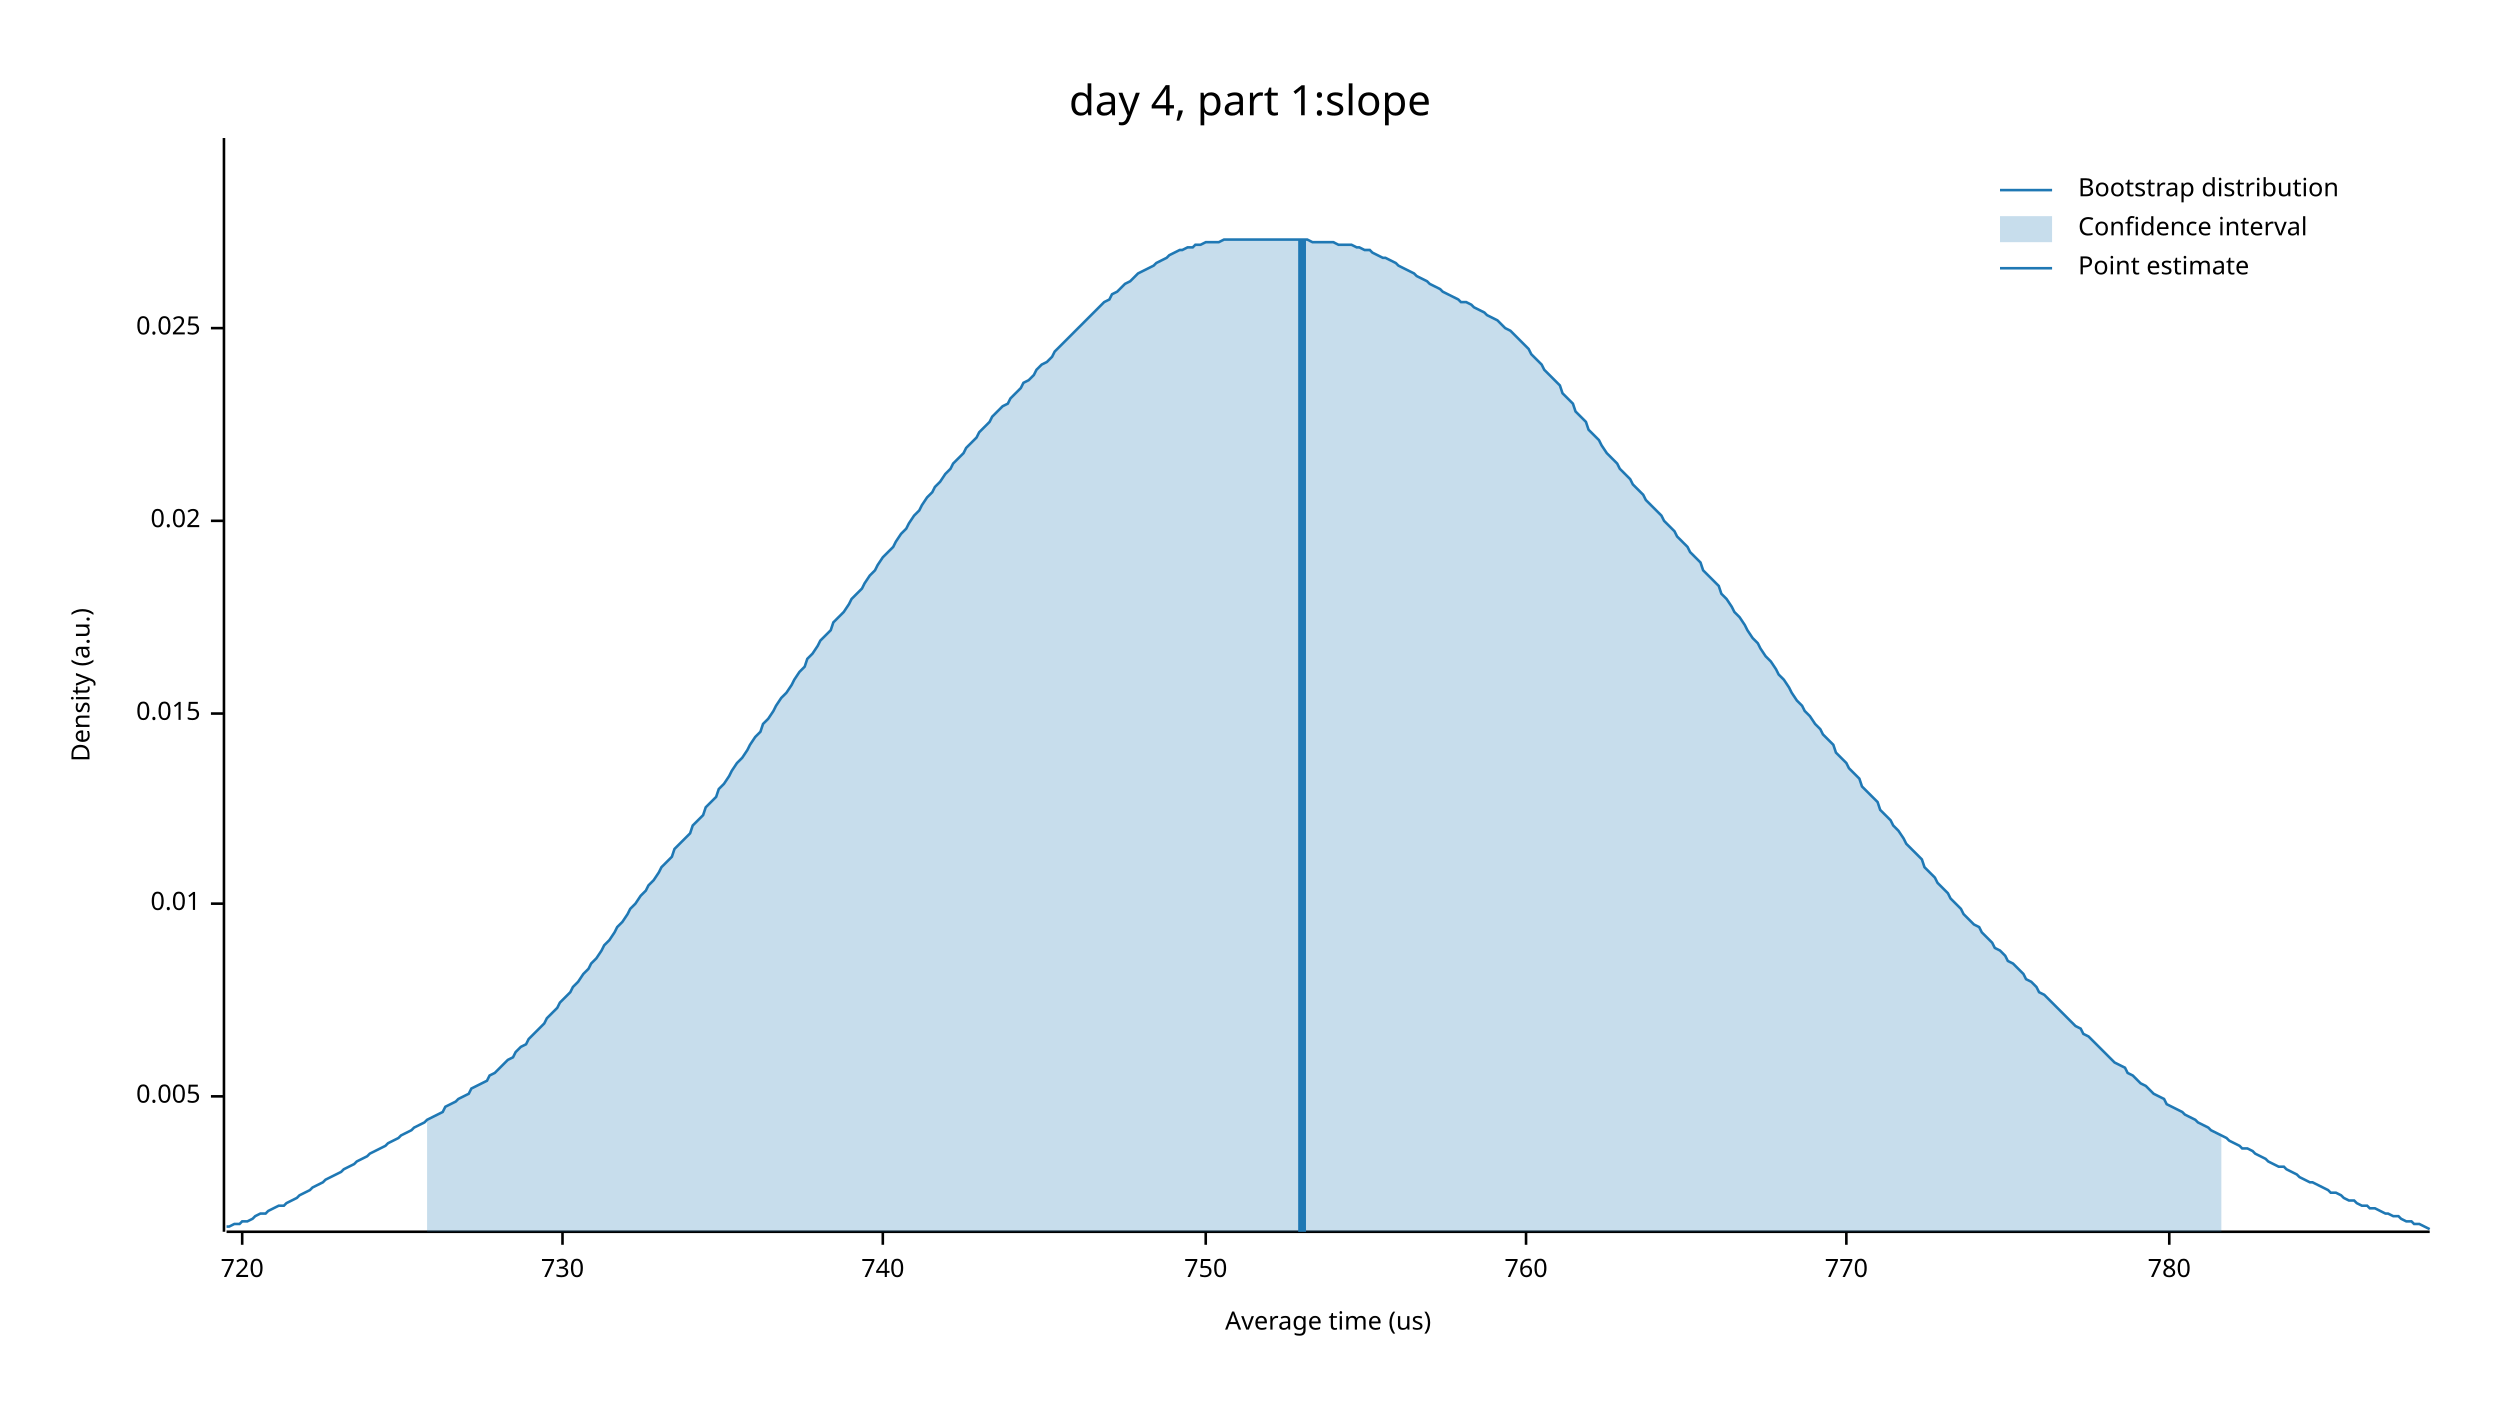
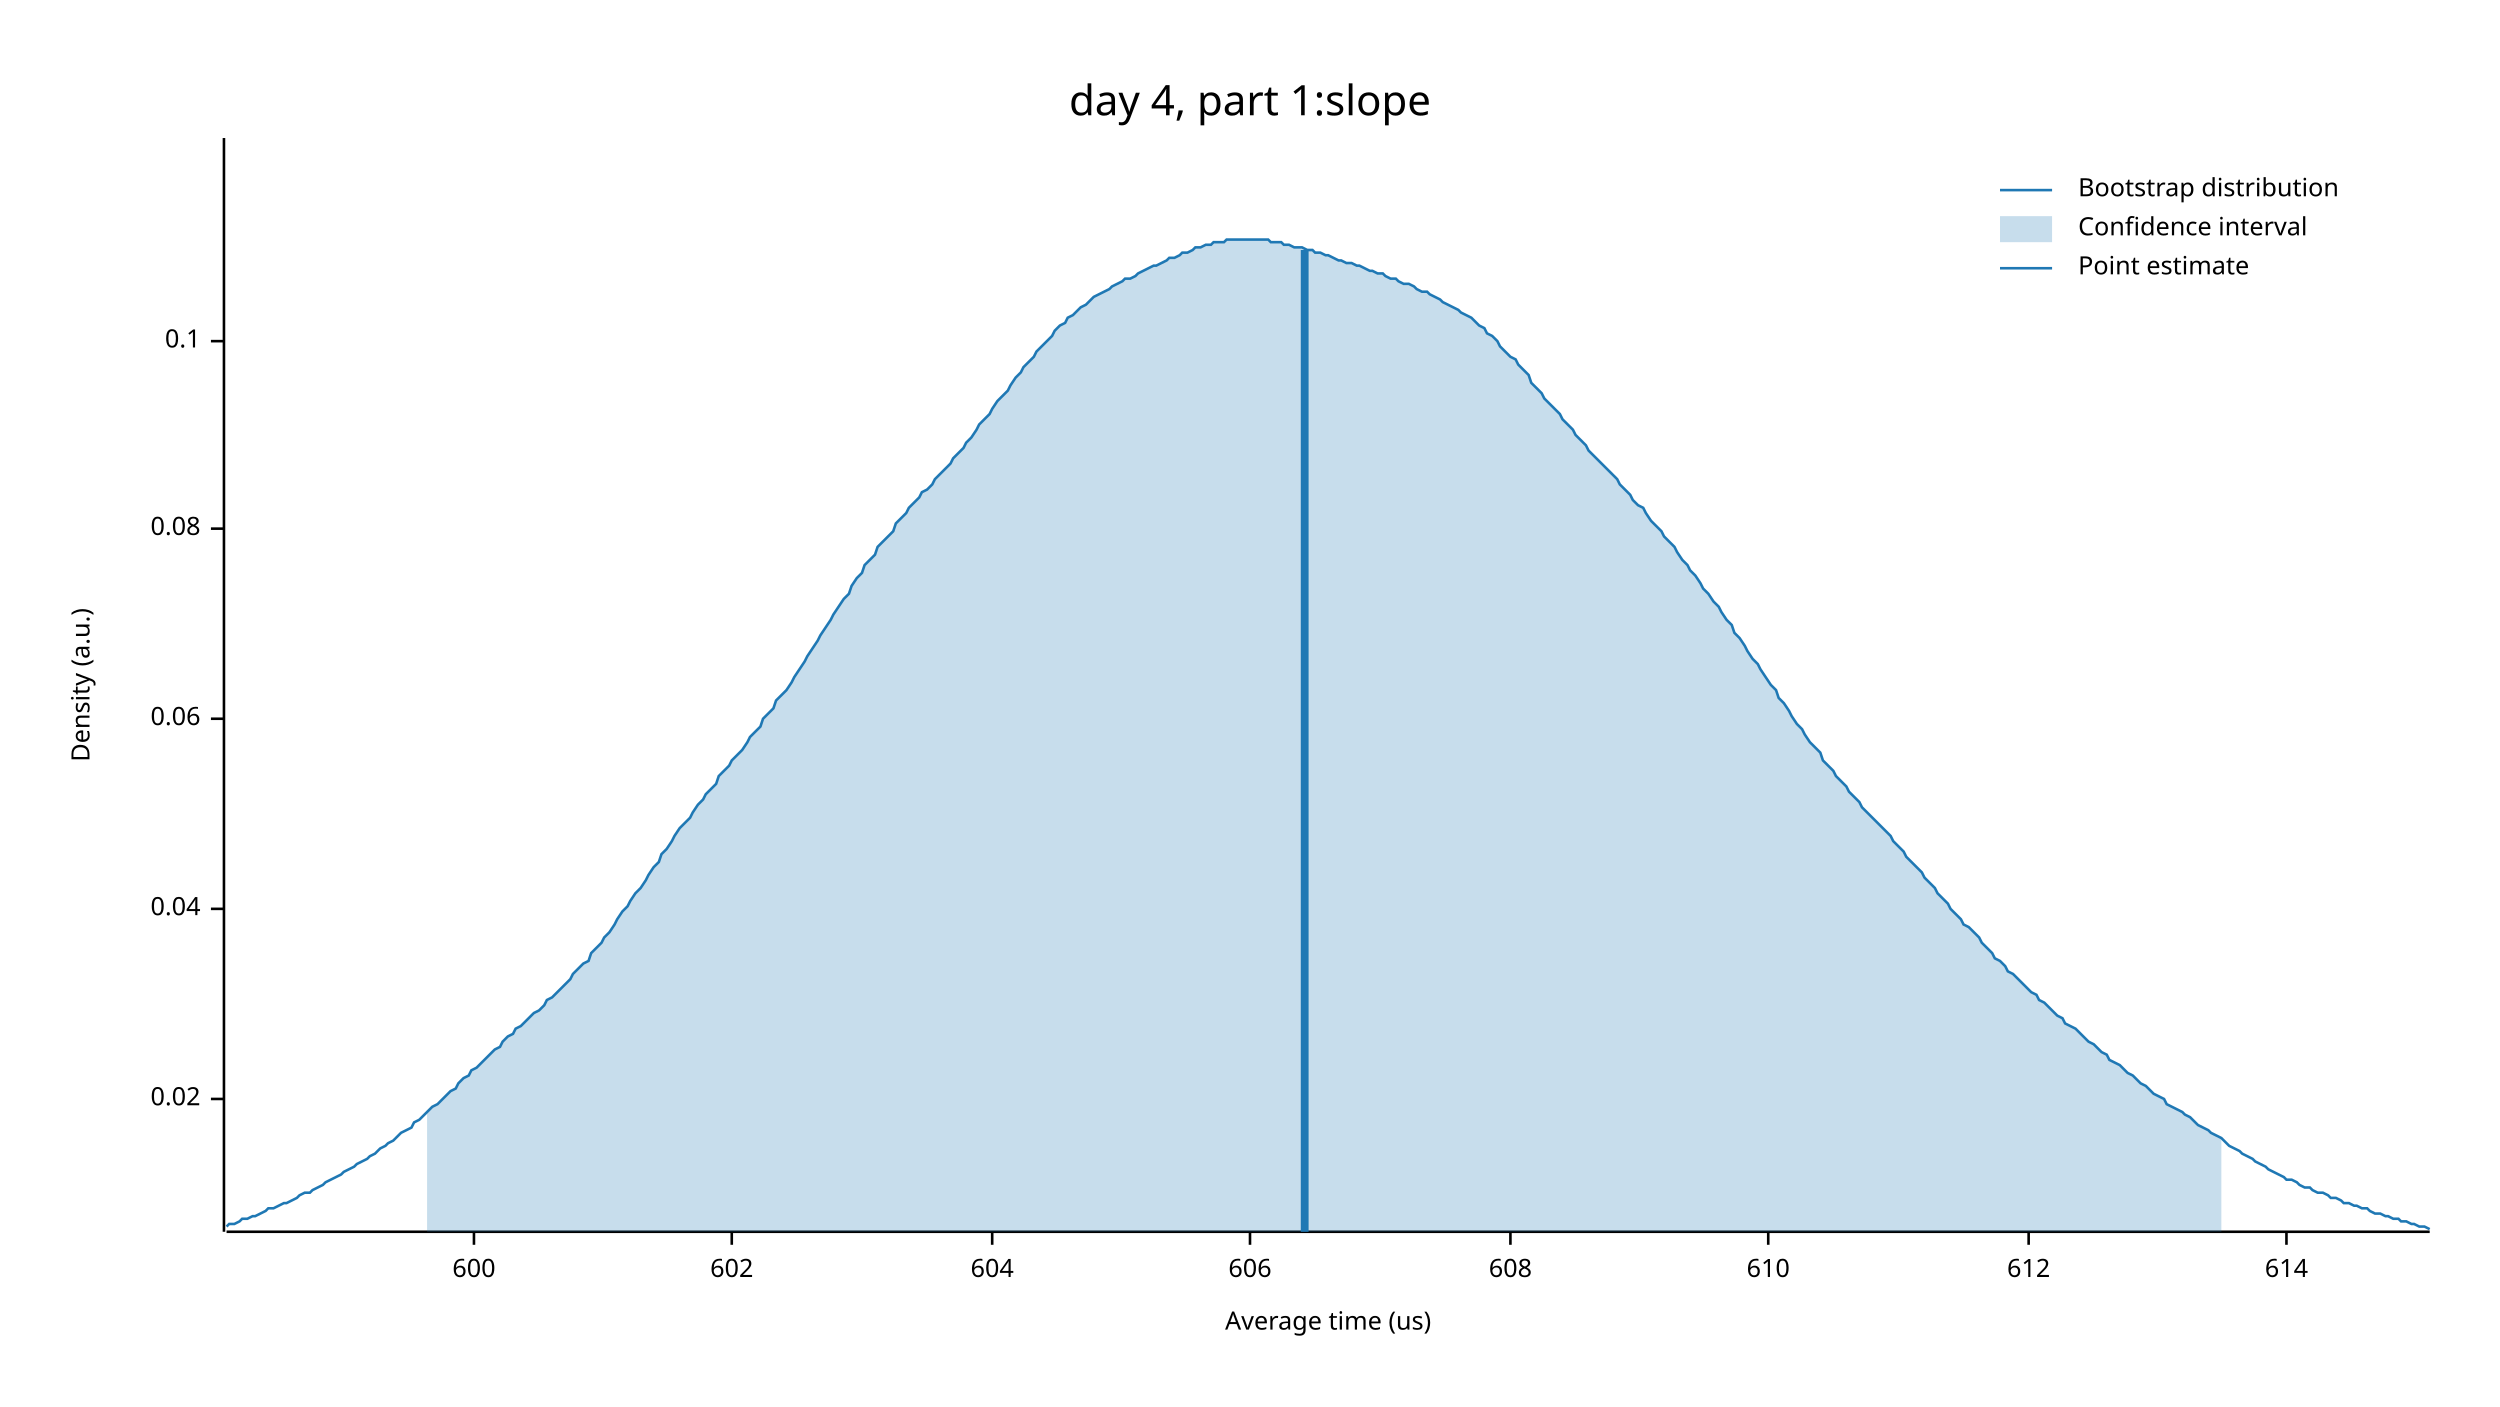
<svg xmlns="http://www.w3.org/2000/svg" width="960" height="540" viewBox="0 0 960 540">
  <text x="480" y="32" dy="0.76em" text-anchor="middle" font-family="sans-serif" font-size="16.129" opacity="1" fill="#000000">
day 4, part 1:slope
</text>
  <text x="27" y="263" dy="0.76em" text-anchor="middle" font-family="sans-serif" font-size="9.677" opacity="1" fill="#000000" transform="rotate(270, 27, 263)">
Density (a.u.)
</text>
  <text x="510" y="513" dy="-0.5ex" text-anchor="middle" font-family="sans-serif" font-size="9.677" opacity="1" fill="#000000">
Average time (us)
</text>
  <polyline fill="none" opacity="1" stroke="#000000" stroke-width="1" points="86,53 86,473 " />
-   <text x="77" y="421" dy="0.5ex" text-anchor="end" font-family="sans-serif" font-size="9.677" opacity="1" fill="#000000">
- 0.005
- </text>
-   <polyline fill="none" opacity="1" stroke="#000000" stroke-width="1" points="81,421 86,421 " />
-   <text x="77" y="347" dy="0.5ex" text-anchor="end" font-family="sans-serif" font-size="9.677" opacity="1" fill="#000000">
- 0.01
- </text>
-   <polyline fill="none" opacity="1" stroke="#000000" stroke-width="1" points="81,347 86,347 " />
-   <text x="77" y="274" dy="0.5ex" text-anchor="end" font-family="sans-serif" font-size="9.677" opacity="1" fill="#000000">
- 0.015
- </text>
-   <polyline fill="none" opacity="1" stroke="#000000" stroke-width="1" points="81,274 86,274 " />
-   <text x="77" y="200" dy="0.5ex" text-anchor="end" font-family="sans-serif" font-size="9.677" opacity="1" fill="#000000">
+   <text x="77" y="422" dy="0.5ex" text-anchor="end" font-family="sans-serif" font-size="9.677" opacity="1" fill="#000000">
0.02
</text>
-   <polyline fill="none" opacity="1" stroke="#000000" stroke-width="1" points="81,200 86,200 " />
-   <text x="77" y="126" dy="0.5ex" text-anchor="end" font-family="sans-serif" font-size="9.677" opacity="1" fill="#000000">
- 0.025
+   <polyline fill="none" opacity="1" stroke="#000000" stroke-width="1" points="81,422 86,422 " />
+   <text x="77" y="349" dy="0.5ex" text-anchor="end" font-family="sans-serif" font-size="9.677" opacity="1" fill="#000000">
+ 0.04
</text>
-   <polyline fill="none" opacity="1" stroke="#000000" stroke-width="1" points="81,126 86,126 " />
+   <polyline fill="none" opacity="1" stroke="#000000" stroke-width="1" points="81,349 86,349 " />
+   <text x="77" y="276" dy="0.5ex" text-anchor="end" font-family="sans-serif" font-size="9.677" opacity="1" fill="#000000">
+ 0.06
+ </text>
+   <polyline fill="none" opacity="1" stroke="#000000" stroke-width="1" points="81,276 86,276 " />
+   <text x="77" y="203" dy="0.5ex" text-anchor="end" font-family="sans-serif" font-size="9.677" opacity="1" fill="#000000">
+ 0.08
+ </text>
+   <polyline fill="none" opacity="1" stroke="#000000" stroke-width="1" points="81,203 86,203 " />
+   <text x="77" y="131" dy="0.5ex" text-anchor="end" font-family="sans-serif" font-size="9.677" opacity="1" fill="#000000">
+ 0.1
+ </text>
+   <polyline fill="none" opacity="1" stroke="#000000" stroke-width="1" points="81,131 86,131 " />
  <polyline fill="none" opacity="1" stroke="#000000" stroke-width="1" points="87,473 933,473 " />
-   <text x="93" y="483" dy="0.76em" text-anchor="middle" font-family="sans-serif" font-size="9.677" opacity="1" fill="#000000">
- 720
+   <text x="182" y="483" dy="0.76em" text-anchor="middle" font-family="sans-serif" font-size="9.677" opacity="1" fill="#000000">
+ 600
</text>
-   <polyline fill="none" opacity="1" stroke="#000000" stroke-width="1" points="93,473 93,478 " />
-   <text x="216" y="483" dy="0.76em" text-anchor="middle" font-family="sans-serif" font-size="9.677" opacity="1" fill="#000000">
- 730
+   <polyline fill="none" opacity="1" stroke="#000000" stroke-width="1" points="182,473 182,478 " />
+   <text x="281" y="483" dy="0.76em" text-anchor="middle" font-family="sans-serif" font-size="9.677" opacity="1" fill="#000000">
+ 602
</text>
-   <polyline fill="none" opacity="1" stroke="#000000" stroke-width="1" points="216,473 216,478 " />
-   <text x="339" y="483" dy="0.76em" text-anchor="middle" font-family="sans-serif" font-size="9.677" opacity="1" fill="#000000">
- 740
+   <polyline fill="none" opacity="1" stroke="#000000" stroke-width="1" points="281,473 281,478 " />
+   <text x="381" y="483" dy="0.76em" text-anchor="middle" font-family="sans-serif" font-size="9.677" opacity="1" fill="#000000">
+ 604
</text>
-   <polyline fill="none" opacity="1" stroke="#000000" stroke-width="1" points="339,473 339,478 " />
-   <text x="463" y="483" dy="0.76em" text-anchor="middle" font-family="sans-serif" font-size="9.677" opacity="1" fill="#000000">
- 750
+   <polyline fill="none" opacity="1" stroke="#000000" stroke-width="1" points="381,473 381,478 " />
+   <text x="480" y="483" dy="0.76em" text-anchor="middle" font-family="sans-serif" font-size="9.677" opacity="1" fill="#000000">
+ 606
</text>
-   <polyline fill="none" opacity="1" stroke="#000000" stroke-width="1" points="463,473 463,478 " />
-   <text x="586" y="483" dy="0.76em" text-anchor="middle" font-family="sans-serif" font-size="9.677" opacity="1" fill="#000000">
- 760
+   <polyline fill="none" opacity="1" stroke="#000000" stroke-width="1" points="480,473 480,478 " />
+   <text x="580" y="483" dy="0.76em" text-anchor="middle" font-family="sans-serif" font-size="9.677" opacity="1" fill="#000000">
+ 608
</text>
-   <polyline fill="none" opacity="1" stroke="#000000" stroke-width="1" points="586,473 586,478 " />
-   <text x="709" y="483" dy="0.76em" text-anchor="middle" font-family="sans-serif" font-size="9.677" opacity="1" fill="#000000">
- 770
+   <polyline fill="none" opacity="1" stroke="#000000" stroke-width="1" points="580,473 580,478 " />
+   <text x="679" y="483" dy="0.76em" text-anchor="middle" font-family="sans-serif" font-size="9.677" opacity="1" fill="#000000">
+ 610
</text>
-   <polyline fill="none" opacity="1" stroke="#000000" stroke-width="1" points="709,473 709,478 " />
-   <text x="833" y="483" dy="0.76em" text-anchor="middle" font-family="sans-serif" font-size="9.677" opacity="1" fill="#000000">
- 780
+   <polyline fill="none" opacity="1" stroke="#000000" stroke-width="1" points="679,473 679,478 " />
+   <text x="779" y="483" dy="0.76em" text-anchor="middle" font-family="sans-serif" font-size="9.677" opacity="1" fill="#000000">
+ 612
</text>
-   <polyline fill="none" opacity="1" stroke="#000000" stroke-width="1" points="833,473 833,478 " />
-   <polyline fill="none" opacity="1" stroke="#1F78B4" stroke-width="1" points="87,471 88,471 90,470 92,470 93,469 95,469 97,468 98,467 100,466 102,466 103,465 105,464 107,463 109,463 110,462 112,461 114,460 115,459 117,458 119,457 120,456 122,455 124,454 125,453 127,452 129,451 131,450 132,449 134,448 136,447 137,446 139,445 141,444 142,443 144,442 146,441 148,440 149,439 151,438 153,437 154,436 156,435 158,434 159,433 161,432 163,431 164,430 166,429 168,428 170,427 171,425 173,424 175,423 176,422 178,421 180,420 181,418 183,417 185,416 187,415 188,413 190,412 192,410 193,409 195,407 197,406 198,404 200,402 202,401 203,399 205,397 207,395 209,393 210,391 212,389 214,387 215,385 217,383 219,381 220,379 222,377 224,374 226,372 227,370 229,368 231,365 232,363 234,361 236,358 237,356 239,354 241,351 242,349 244,347 246,344 248,342 249,340 251,338 253,335 254,333 256,331 258,329 259,326 261,324 263,322 265,320 266,317 268,315 270,313 271,310 273,308 275,306 276,303 278,301 280,298 281,296 283,293 285,291 287,288 288,286 290,283 292,281 293,278 295,276 297,273 298,271 300,268 302,266 304,263 305,261 307,258 309,256 310,253 312,251 314,248 315,246 317,244 319,242 320,239 322,237 324,235 326,232 327,230 329,228 331,226 332,224 334,221 336,219 337,217 339,214 341,212 343,210 344,208 346,205 348,203 349,201 351,198 353,196 354,194 356,191 358,189 359,187 361,185 363,182 365,180 366,178 368,176 370,174 371,172 373,170 375,168 376,166 378,164 380,162 381,160 383,158 385,156 387,155 388,153 390,151 392,149 393,147 395,146 397,144 398,142 400,140 402,139 404,137 405,135 407,133 409,131 410,130 412,128 414,126 415,125 417,123 419,121 420,120 422,118 424,116 426,115 427,113 429,112 431,110 432,109 434,108 436,106 437,105 439,104 441,103 443,102 444,101 446,100 448,99 449,98 451,97 453,96 454,96 456,95 458,95 459,94 461,94 463,93 465,93 466,93 468,93 470,92 471,92 473,92 475,92 476,92 478,92 480,92 482,92 483,92 485,92 487,92 488,92 490,92 492,92 493,92 495,92 497,92 498,92 500,92 502,92 504,93 505,93 507,93 509,93 510,93 512,93 514,94 515,94 517,94 519,94 521,95 522,95 524,96 526,96 527,97 529,98 531,99 532,99 534,100 536,101 537,102 539,103 541,104 543,105 544,106 546,107 548,108 549,109 551,110 553,111 554,112 556,113 558,114 560,115 561,116 563,116 565,117 566,118 568,119 570,120 571,121 573,122 575,123 576,124 578,126 580,127 582,129 583,130 585,132 587,134 588,136 590,138 592,140 593,142 595,144 597,146 599,148 600,151 602,153 604,155 605,158 607,160 609,162 610,165 612,167 614,169 615,171 617,174 619,176 621,178 622,180 624,182 626,184 627,186 629,188 631,190 632,192 634,194 636,196 638,198 639,200 641,202 643,204 644,206 646,208 648,210 649,212 651,214 653,216 654,219 656,221 658,223 660,225 661,228 663,230 665,233 666,235 668,237 670,240 671,242 673,245 675,247 676,249 678,252 680,254 682,257 683,259 685,261 687,264 688,266 690,269 692,271 693,273 695,275 697,278 699,280 700,282 702,284 704,286 705,289 707,291 709,293 710,295 712,297 714,299 715,302 717,304 719,306 721,308 722,311 724,313 726,315 727,317 729,319 731,322 732,324 734,326 736,328 738,330 739,333 741,335 743,337 744,339 746,341 748,343 749,345 751,347 753,349 754,351 756,353 758,355 760,356 761,358 763,360 765,362 766,364 768,365 770,367 771,369 773,370 775,372 777,374 778,376 780,377 782,379 783,381 785,382 787,384 788,385 790,387 792,389 793,390 795,392 797,394 799,395 800,397 802,398 804,400 805,401 807,403 809,405 810,406 812,408 814,409 816,410 817,412 819,413 821,415 822,416 824,417 826,419 827,420 829,421 831,422 832,424 834,425 836,426 838,427 839,428 841,429 843,430 844,431 846,432 848,433 849,434 851,435 853,436 855,437 856,438 858,439 860,440 861,441 863,441 865,442 866,443 868,444 870,445 871,446 873,447 875,448 877,448 878,449 880,450 882,451 883,452 885,453 887,454 888,454 890,455 892,456 894,457 895,458 897,458 899,459 900,460 902,461 904,461 905,462 907,463 909,463 910,464 912,464 914,465 916,466 917,466 919,467 921,467 922,468 924,469 926,469 927,470 929,470 931,471 933,472 " />
-   <polygon opacity="0.25" fill="#1F78B4" points="164,430 166,429 168,428 170,427 171,425 173,424 175,423 176,422 178,421 180,420 181,418 183,417 185,416 187,415 188,413 190,412 192,410 193,409 195,407 197,406 198,404 200,402 202,401 203,399 205,397 207,395 209,393 210,391 212,389 214,387 215,385 217,383 219,381 220,379 222,377 224,374 226,372 227,370 229,368 231,365 232,363 234,361 236,358 237,356 239,354 241,351 242,349 244,347 246,344 248,342 249,340 251,338 253,335 254,333 256,331 258,329 259,326 261,324 263,322 265,320 266,317 268,315 270,313 271,310 273,308 275,306 276,303 278,301 280,298 281,296 283,293 285,291 287,288 288,286 290,283 292,281 293,278 295,276 297,273 298,271 300,268 302,266 304,263 305,261 307,258 309,256 310,253 312,251 314,248 315,246 317,244 319,242 320,239 322,237 324,235 326,232 327,230 329,228 331,226 332,224 334,221 336,219 337,217 339,214 341,212 343,210 344,208 346,205 348,203 349,201 351,198 353,196 354,194 356,191 358,189 359,187 361,185 363,182 365,180 366,178 368,176 370,174 371,172 373,170 375,168 376,166 378,164 380,162 381,160 383,158 385,156 387,155 388,153 390,151 392,149 393,147 395,146 397,144 398,142 400,140 402,139 404,137 405,135 407,133 409,131 410,130 412,128 414,126 415,125 417,123 419,121 420,120 422,118 424,116 426,115 427,113 429,112 431,110 432,109 434,108 436,106 437,105 439,104 441,103 443,102 444,101 446,100 448,99 449,98 451,97 453,96 454,96 456,95 458,95 459,94 461,94 463,93 465,93 466,93 468,93 470,92 471,92 473,92 475,92 476,92 478,92 480,92 482,92 483,92 485,92 487,92 488,92 490,92 492,92 493,92 495,92 497,92 498,92 500,92 502,92 504,93 505,93 507,93 509,93 510,93 512,93 514,94 515,94 517,94 519,94 521,95 522,95 524,96 526,96 527,97 529,98 531,99 532,99 534,100 536,101 537,102 539,103 541,104 543,105 544,106 546,107 548,108 549,109 551,110 553,111 554,112 556,113 558,114 560,115 561,116 563,116 565,117 566,118 568,119 570,120 571,121 573,122 575,123 576,124 578,126 580,127 582,129 583,130 585,132 587,134 588,136 590,138 592,140 593,142 595,144 597,146 599,148 600,151 602,153 604,155 605,158 607,160 609,162 610,165 612,167 614,169 615,171 617,174 619,176 621,178 622,180 624,182 626,184 627,186 629,188 631,190 632,192 634,194 636,196 638,198 639,200 641,202 643,204 644,206 646,208 648,210 649,212 651,214 653,216 654,219 656,221 658,223 660,225 661,228 663,230 665,233 666,235 668,237 670,240 671,242 673,245 675,247 676,249 678,252 680,254 682,257 683,259 685,261 687,264 688,266 690,269 692,271 693,273 695,275 697,278 699,280 700,282 702,284 704,286 705,289 707,291 709,293 710,295 712,297 714,299 715,302 717,304 719,306 721,308 722,311 724,313 726,315 727,317 729,319 731,322 732,324 734,326 736,328 738,330 739,333 741,335 743,337 744,339 746,341 748,343 749,345 751,347 753,349 754,351 756,353 758,355 760,356 761,358 763,360 765,362 766,364 768,365 770,367 771,369 773,370 775,372 777,374 778,376 780,377 782,379 783,381 785,382 787,384 788,385 790,387 792,389 793,390 795,392 797,394 799,395 800,397 802,398 804,400 805,401 807,403 809,405 810,406 812,408 814,409 816,410 817,412 819,413 821,415 822,416 824,417 826,419 827,420 829,421 831,422 832,424 834,425 836,426 838,427 839,428 841,429 843,430 844,431 846,432 848,433 849,434 851,435 853,436 853,473 164,473 " />
-   <polyline fill="none" opacity="1" stroke="#1F78B4" stroke-width="3" points="500,473 500,92 " />
+   <polyline fill="none" opacity="1" stroke="#000000" stroke-width="1" points="779,473 779,478 " />
+   <text x="878" y="483" dy="0.76em" text-anchor="middle" font-family="sans-serif" font-size="9.677" opacity="1" fill="#000000">
+ 614
+ </text>
+   <polyline fill="none" opacity="1" stroke="#000000" stroke-width="1" points="878,473 878,478 " />
+   <polyline fill="none" opacity="1" stroke="#1F78B4" stroke-width="1" points="87,471 88,470 90,470 92,469 93,468 95,468 97,467 98,467 100,466 102,465 103,464 105,464 107,463 109,462 110,462 112,461 114,460 115,459 117,458 119,458 120,457 122,456 124,455 125,454 127,453 129,452 131,451 132,450 134,449 136,448 137,447 139,446 141,445 142,444 144,443 146,441 148,440 149,439 151,438 153,436 154,435 156,434 158,433 159,431 161,430 163,428 164,427 166,425 168,424 170,422 171,421 173,419 175,418 176,416 178,414 180,413 181,411 183,410 185,408 187,406 188,405 190,403 192,402 193,400 195,398 197,397 198,395 200,394 202,392 203,391 205,389 207,388 209,386 210,384 212,383 214,381 215,380 217,378 219,376 220,374 222,372 224,370 226,369 227,366 229,364 231,362 232,360 234,358 236,355 237,353 239,350 241,348 242,346 244,343 246,341 248,338 249,336 251,333 253,331 254,328 256,326 258,323 259,321 261,318 263,316 265,314 266,312 268,309 270,307 271,305 273,303 275,301 276,298 278,296 280,294 281,292 283,290 285,288 287,285 288,283 290,281 292,279 293,276 295,274 297,272 298,269 300,267 302,265 304,262 305,260 307,257 309,254 310,252 312,249 314,246 315,244 317,241 319,238 320,236 322,233 324,230 326,228 327,225 329,222 331,220 332,217 334,215 336,213 337,210 339,208 341,206 343,204 344,201 346,199 348,197 349,195 351,193 353,191 354,189 356,188 358,186 359,184 361,182 363,180 365,178 366,176 368,174 370,172 371,170 373,168 375,165 376,163 378,161 380,159 381,157 383,154 385,152 387,150 388,148 390,145 392,143 393,141 395,139 397,137 398,135 400,133 402,131 404,129 405,127 407,125 409,124 410,122 412,121 414,119 415,118 417,117 419,115 420,114 422,113 424,112 426,111 427,110 429,109 431,108 432,107 434,107 436,106 437,105 439,104 441,103 443,102 444,102 446,101 448,100 449,99 451,99 453,98 454,97 456,97 458,96 459,95 461,95 463,94 465,94 466,93 468,93 470,93 471,92 473,92 475,92 476,92 478,92 480,92 482,92 483,92 485,92 487,92 488,93 490,93 492,93 493,94 495,94 497,95 498,95 500,95 502,96 504,96 505,97 507,97 509,98 510,98 512,99 514,100 515,100 517,101 519,101 521,102 522,102 524,103 526,104 527,104 529,105 531,105 532,106 534,107 536,107 537,108 539,109 541,109 543,110 544,111 546,112 548,112 549,113 551,114 553,115 554,116 556,117 558,118 560,119 561,120 563,121 565,122 566,123 568,125 570,126 571,128 573,129 575,131 576,133 578,135 580,137 582,138 583,140 585,142 587,144 588,147 590,149 592,151 593,153 595,155 597,157 599,159 600,161 602,163 604,165 605,167 607,169 609,171 610,173 612,175 614,177 615,178 617,180 619,182 621,184 622,186 624,188 626,190 627,192 629,194 631,195 632,197 634,200 636,202 638,204 639,206 641,208 643,210 644,212 646,215 648,217 649,219 651,221 653,224 654,226 656,228 658,231 660,233 661,235 663,238 665,240 666,243 668,245 670,248 671,250 673,253 675,255 676,257 678,260 680,263 682,265 683,268 685,270 687,273 688,275 690,278 692,280 693,282 695,285 697,287 699,289 700,292 702,294 704,296 705,298 707,300 709,302 710,304 712,306 714,308 715,310 717,312 719,314 721,316 722,317 724,319 726,321 727,323 729,325 731,327 732,329 734,331 736,333 738,335 739,337 741,339 743,341 744,343 746,345 748,347 749,349 751,351 753,353 754,355 756,356 758,358 760,360 761,362 763,364 765,366 766,368 768,369 770,371 771,373 773,374 775,376 777,378 778,379 780,381 782,382 783,384 785,385 787,387 788,388 790,390 792,391 793,393 795,394 797,395 799,397 800,398 802,400 804,401 805,402 807,404 809,405 810,407 812,408 814,409 816,411 817,412 819,413 821,415 822,416 824,417 826,419 827,420 829,421 831,422 832,424 834,425 836,426 838,427 839,428 841,429 843,431 844,432 846,433 848,434 849,435 851,436 853,437 855,439 856,440 858,441 860,442 861,443 863,444 865,445 866,446 868,447 870,448 871,449 873,450 875,451 877,452 878,453 880,453 882,454 883,455 885,456 887,456 888,457 890,458 892,458 894,459 895,460 897,460 899,461 900,462 902,462 904,463 905,463 907,464 909,464 910,465 912,466 914,466 916,467 917,467 919,468 921,468 922,469 924,469 926,470 927,470 929,471 931,471 933,472 " />
+   <polygon opacity="0.25" fill="#1F78B4" points="164,427 166,425 168,424 170,422 171,421 173,419 175,418 176,416 178,414 180,413 181,411 183,410 185,408 187,406 188,405 190,403 192,402 193,400 195,398 197,397 198,395 200,394 202,392 203,391 205,389 207,388 209,386 210,384 212,383 214,381 215,380 217,378 219,376 220,374 222,372 224,370 226,369 227,366 229,364 231,362 232,360 234,358 236,355 237,353 239,350 241,348 242,346 244,343 246,341 248,338 249,336 251,333 253,331 254,328 256,326 258,323 259,321 261,318 263,316 265,314 266,312 268,309 270,307 271,305 273,303 275,301 276,298 278,296 280,294 281,292 283,290 285,288 287,285 288,283 290,281 292,279 293,276 295,274 297,272 298,269 300,267 302,265 304,262 305,260 307,257 309,254 310,252 312,249 314,246 315,244 317,241 319,238 320,236 322,233 324,230 326,228 327,225 329,222 331,220 332,217 334,215 336,213 337,210 339,208 341,206 343,204 344,201 346,199 348,197 349,195 351,193 353,191 354,189 356,188 358,186 359,184 361,182 363,180 365,178 366,176 368,174 370,172 371,170 373,168 375,165 376,163 378,161 380,159 381,157 383,154 385,152 387,150 388,148 390,145 392,143 393,141 395,139 397,137 398,135 400,133 402,131 404,129 405,127 407,125 409,124 410,122 412,121 414,119 415,118 417,117 419,115 420,114 422,113 424,112 426,111 427,110 429,109 431,108 432,107 434,107 436,106 437,105 439,104 441,103 443,102 444,102 446,101 448,100 449,99 451,99 453,98 454,97 456,97 458,96 459,95 461,95 463,94 465,94 466,93 468,93 470,93 471,92 473,92 475,92 476,92 478,92 480,92 482,92 483,92 485,92 487,92 488,93 490,93 492,93 493,94 495,94 497,95 498,95 500,95 502,96 504,96 505,97 507,97 509,98 510,98 512,99 514,100 515,100 517,101 519,101 521,102 522,102 524,103 526,104 527,104 529,105 531,105 532,106 534,107 536,107 537,108 539,109 541,109 543,110 544,111 546,112 548,112 549,113 551,114 553,115 554,116 556,117 558,118 560,119 561,120 563,121 565,122 566,123 568,125 570,126 571,128 573,129 575,131 576,133 578,135 580,137 582,138 583,140 585,142 587,144 588,147 590,149 592,151 593,153 595,155 597,157 599,159 600,161 602,163 604,165 605,167 607,169 609,171 610,173 612,175 614,177 615,178 617,180 619,182 621,184 622,186 624,188 626,190 627,192 629,194 631,195 632,197 634,200 636,202 638,204 639,206 641,208 643,210 644,212 646,215 648,217 649,219 651,221 653,224 654,226 656,228 658,231 660,233 661,235 663,238 665,240 666,243 668,245 670,248 671,250 673,253 675,255 676,257 678,260 680,263 682,265 683,268 685,270 687,273 688,275 690,278 692,280 693,282 695,285 697,287 699,289 700,292 702,294 704,296 705,298 707,300 709,302 710,304 712,306 714,308 715,310 717,312 719,314 721,316 722,317 724,319 726,321 727,323 729,325 731,327 732,329 734,331 736,333 738,335 739,337 741,339 743,341 744,343 746,345 748,347 749,349 751,351 753,353 754,355 756,356 758,358 760,360 761,362 763,364 765,366 766,368 768,369 770,371 771,373 773,374 775,376 777,378 778,379 780,381 782,382 783,384 785,385 787,387 788,388 790,390 792,391 793,393 795,394 797,395 799,397 800,398 802,400 804,401 805,402 807,404 809,405 810,407 812,408 814,409 816,411 817,412 819,413 821,415 822,416 824,417 826,419 827,420 829,421 831,422 832,424 834,425 836,426 838,427 839,428 841,429 843,431 844,432 846,433 848,434 849,435 851,436 853,437 853,473 164,473 " />
+   <polyline fill="none" opacity="1" stroke="#1F78B4" stroke-width="3" points="501,473 501,96 " />
  <text x="798" y="68" dy="0.76em" text-anchor="start" font-family="sans-serif" font-size="9.677" opacity="1" fill="#000000">
Bootstrap distribution
</text>
  <text x="798" y="83" dy="0.76em" text-anchor="start" font-family="sans-serif" font-size="9.677" opacity="1" fill="#000000">
Confidence interval
</text>
  <text x="798" y="98" dy="0.76em" text-anchor="start" font-family="sans-serif" font-size="9.677" opacity="1" fill="#000000">
Point estimate
</text>
  <polyline fill="none" opacity="1" stroke="#1F78B4" stroke-width="1" points="768,73 788,73 " />
  <rect x="768" y="83" width="20" height="10" opacity="0.25" fill="#1F78B4" stroke="none" />
  <polyline fill="none" opacity="1" stroke="#1F78B4" stroke-width="1" points="768,103 788,103 " />
</svg>
